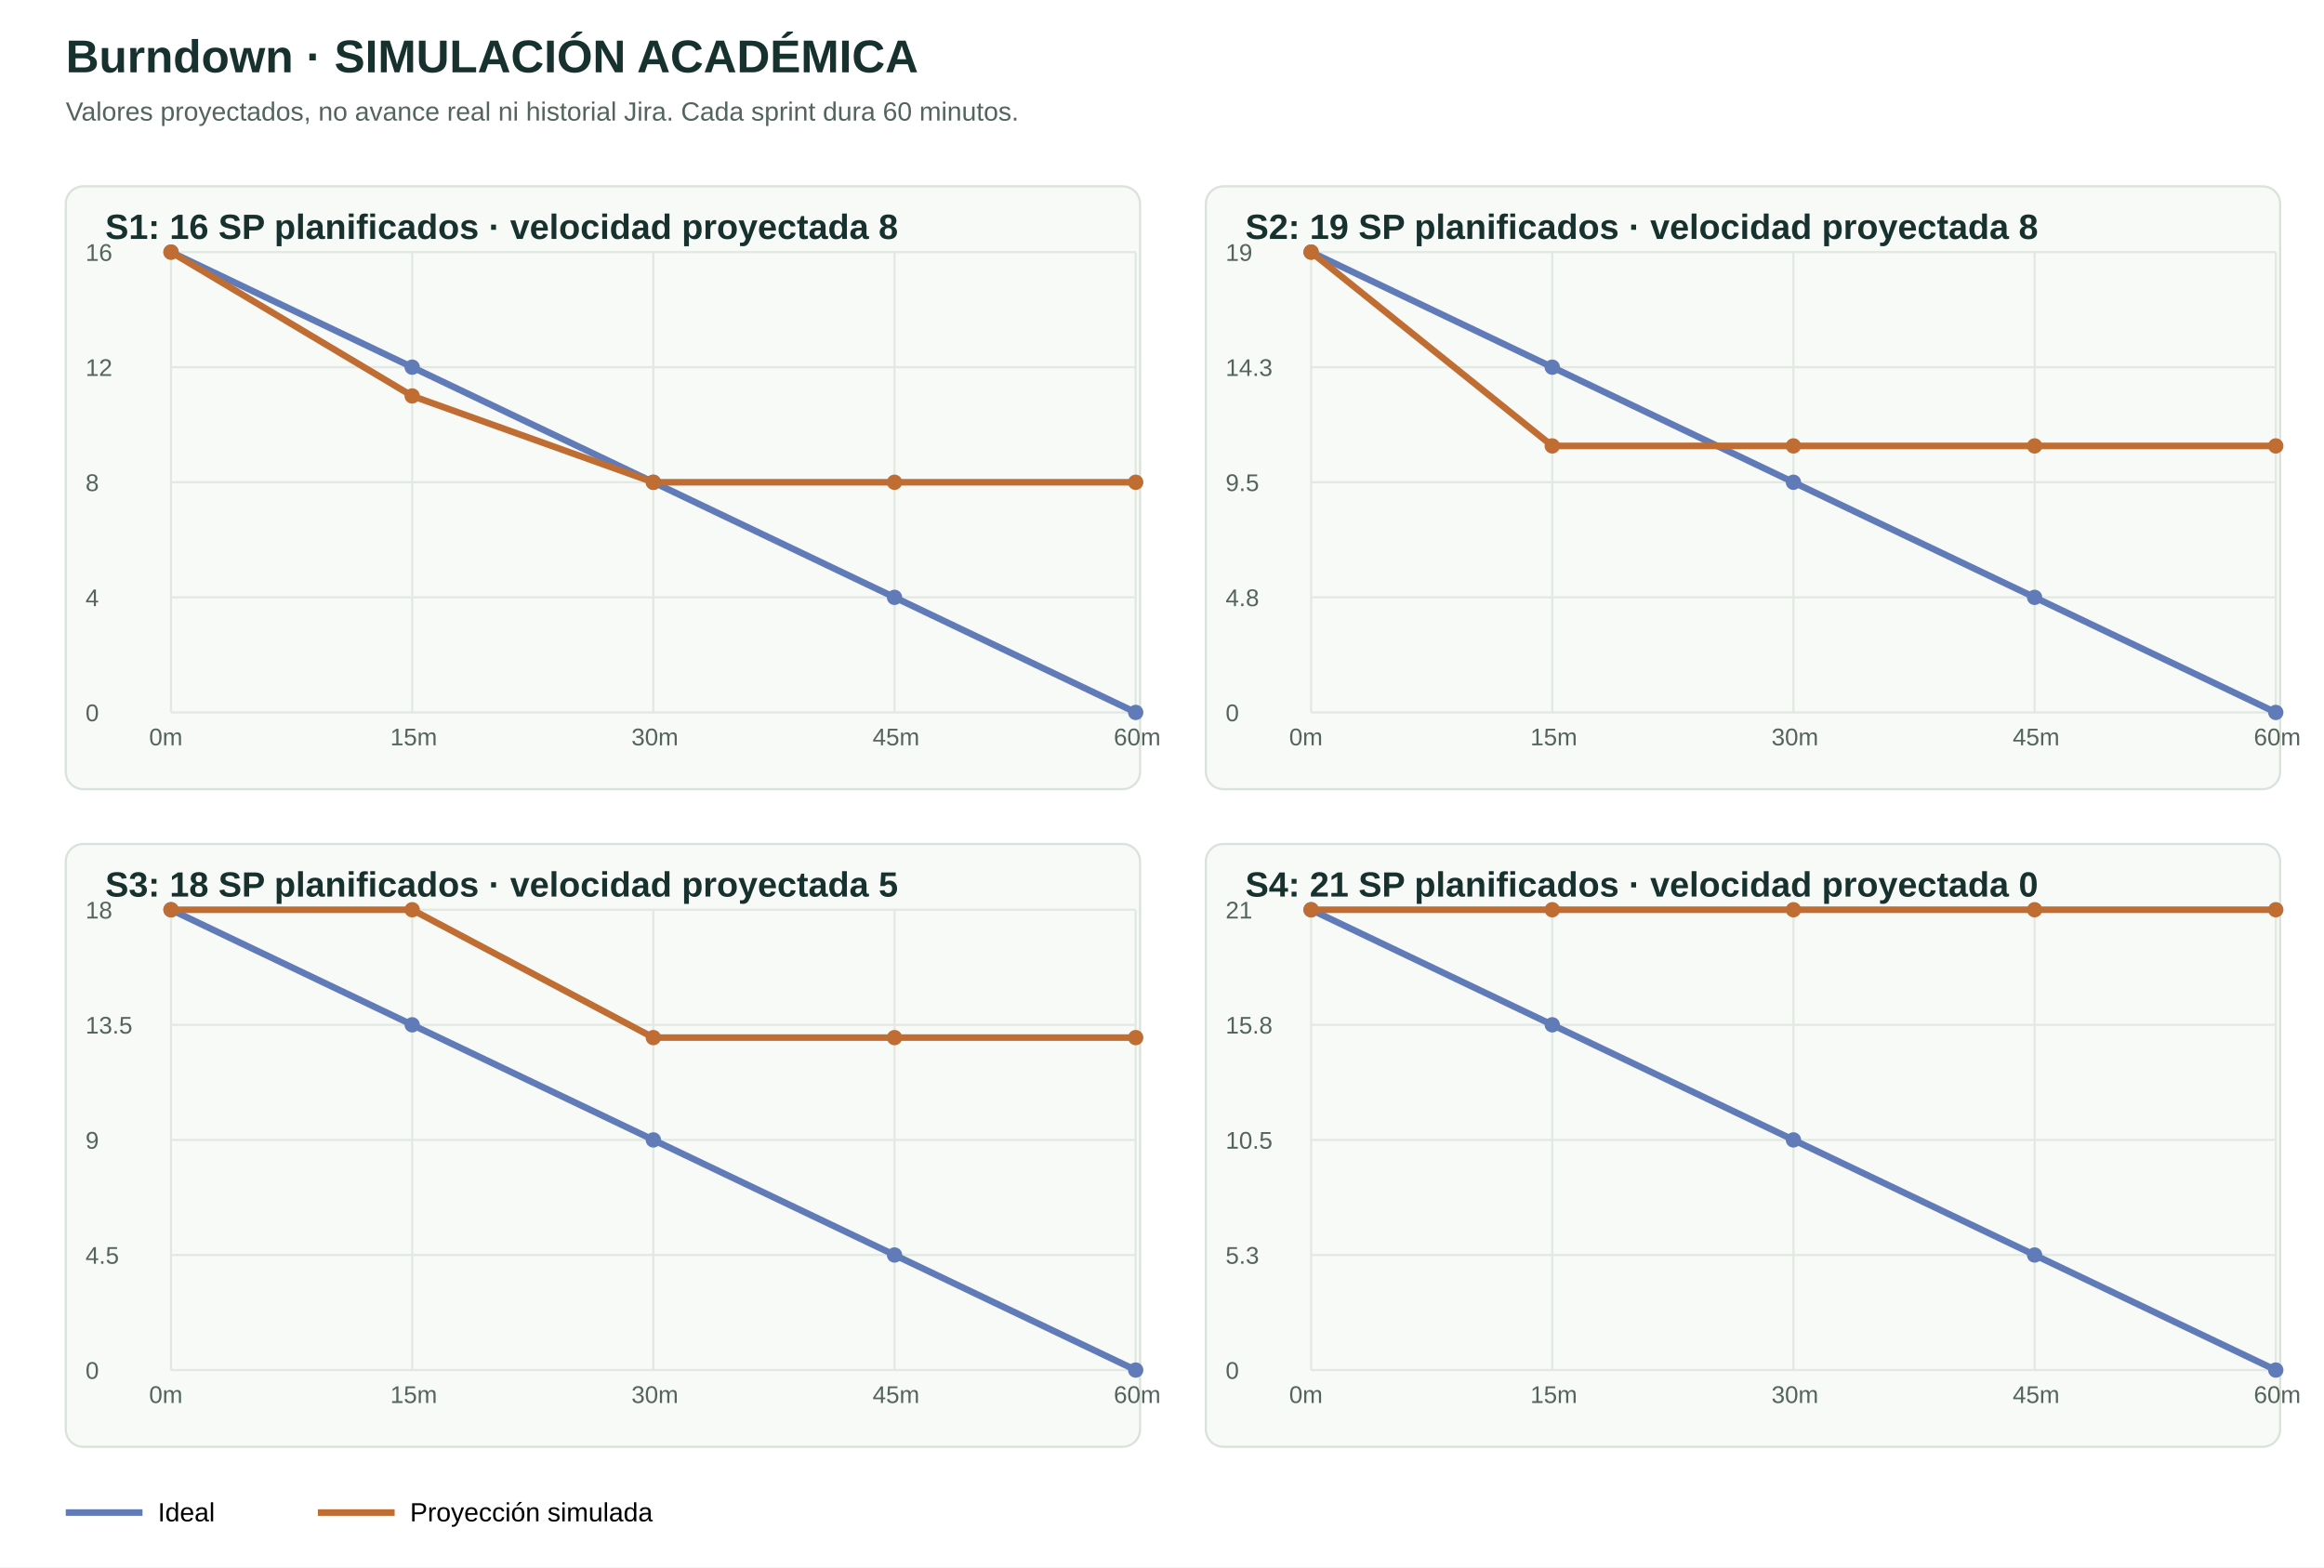
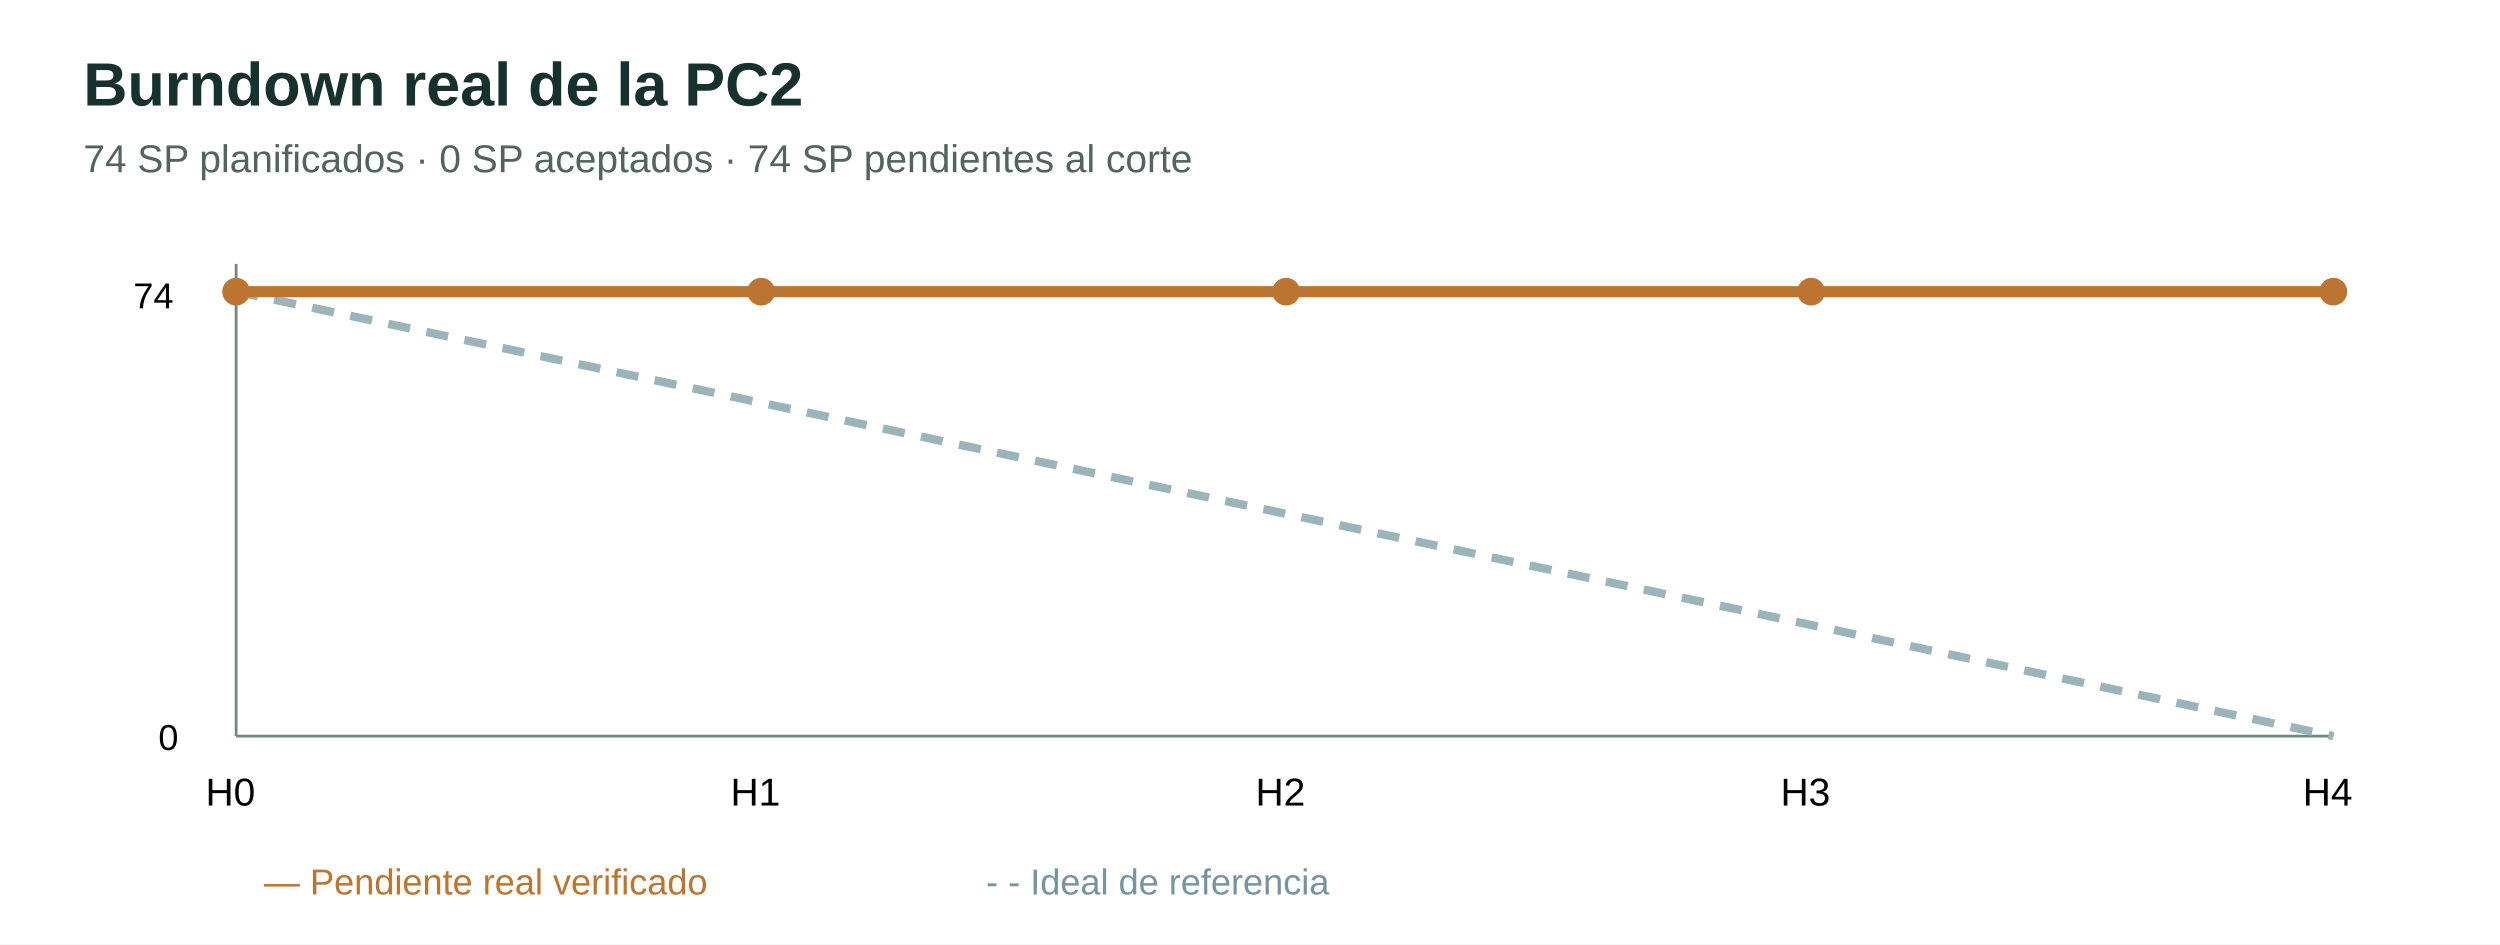
- <svg xmlns="http://www.w3.org/2000/svg" viewBox="0 0 1060 715" role="img" aria-label="Burndown ideal y proyección simulada en cuatro sprints de una hora">
-   <rect width="1060" height="715" fill="white" />
-   <text x="30" y="33" font-family="Arial" font-size="21" font-weight="bold" fill="#17312e">Burndown · SIMULACIÓN ACADÉMICA</text>
-   <text x="30" y="55" font-family="Arial" font-size="12" fill="#53645c">Valores proyectados, no avance real ni historial Jira. Cada sprint dura 60 minutos.</text>
-   <rect x="30" y="85" width="490" height="275" fill="#f8faf7" stroke="#d9e2db" rx="8" />
-   <text x="48" y="109" font-family="Arial" font-size="16" font-weight="bold" fill="#17312e">S1: 16 SP planificados · velocidad proyectada 8</text>
-   <line x1="78" y1="115" x2="78" y2="325" stroke="#e2e9e3" />
-   <text x="68" y="340" font-family="Arial" font-size="11" fill="#53645c">0m</text>
-   <line x1="188" y1="115" x2="188" y2="325" stroke="#e2e9e3" />
-   <text x="178" y="340" font-family="Arial" font-size="11" fill="#53645c">15m</text>
-   <line x1="298" y1="115" x2="298" y2="325" stroke="#e2e9e3" />
-   <text x="288" y="340" font-family="Arial" font-size="11" fill="#53645c">30m</text>
-   <line x1="408" y1="115" x2="408" y2="325" stroke="#e2e9e3" />
-   <text x="398" y="340" font-family="Arial" font-size="11" fill="#53645c">45m</text>
-   <line x1="518" y1="115" x2="518" y2="325" stroke="#e2e9e3" />
-   <text x="508" y="340" font-family="Arial" font-size="11" fill="#53645c">60m</text>
-   <line x1="78" y1="325" x2="518" y2="325" stroke="#e2e9e3" />
-   <text x="39" y="329" font-family="Arial" font-size="11" fill="#53645c">0</text>
-   <line x1="78" y1="272.5" x2="518" y2="272.5" stroke="#e2e9e3" />
-   <text x="39" y="276.5" font-family="Arial" font-size="11" fill="#53645c">4</text>
-   <line x1="78" y1="220" x2="518" y2="220" stroke="#e2e9e3" />
-   <text x="39" y="224" font-family="Arial" font-size="11" fill="#53645c">8</text>
-   <line x1="78" y1="167.5" x2="518" y2="167.5" stroke="#e2e9e3" />
-   <text x="39" y="171.5" font-family="Arial" font-size="11" fill="#53645c">12</text>
-   <line x1="78" y1="115" x2="518" y2="115" stroke="#e2e9e3" />
-   <text x="39" y="119" font-family="Arial" font-size="11" fill="#53645c">16</text>
-   <polyline points="78,115 188,167.5 298,220 408,272.5 518,325" fill="none" stroke="#607bb7" stroke-width="3" />
-   <circle cx="78" cy="115" r="3.5" fill="#607bb7" />
-   <circle cx="188" cy="167.5" r="3.5" fill="#607bb7" />
-   <circle cx="298" cy="220" r="3.5" fill="#607bb7" />
-   <circle cx="408" cy="272.5" r="3.5" fill="#607bb7" />
-   <circle cx="518" cy="325" r="3.5" fill="#607bb7" />
-   <polyline points="78,115 188,180.625 298,220 408,220 518,220" fill="none" stroke="#bf6d32" stroke-width="3" />
-   <circle cx="78" cy="115" r="3.5" fill="#bf6d32" />
-   <circle cx="188" cy="180.625" r="3.5" fill="#bf6d32" />
-   <circle cx="298" cy="220" r="3.5" fill="#bf6d32" />
-   <circle cx="408" cy="220" r="3.5" fill="#bf6d32" />
-   <circle cx="518" cy="220" r="3.5" fill="#bf6d32" />
-   <rect x="550" y="85" width="490" height="275" fill="#f8faf7" stroke="#d9e2db" rx="8" />
-   <text x="568" y="109" font-family="Arial" font-size="16" font-weight="bold" fill="#17312e">S2: 19 SP planificados · velocidad proyectada 8</text>
-   <line x1="598" y1="115" x2="598" y2="325" stroke="#e2e9e3" />
-   <text x="588" y="340" font-family="Arial" font-size="11" fill="#53645c">0m</text>
-   <line x1="708" y1="115" x2="708" y2="325" stroke="#e2e9e3" />
-   <text x="698" y="340" font-family="Arial" font-size="11" fill="#53645c">15m</text>
-   <line x1="818" y1="115" x2="818" y2="325" stroke="#e2e9e3" />
-   <text x="808" y="340" font-family="Arial" font-size="11" fill="#53645c">30m</text>
-   <line x1="928" y1="115" x2="928" y2="325" stroke="#e2e9e3" />
-   <text x="918" y="340" font-family="Arial" font-size="11" fill="#53645c">45m</text>
-   <line x1="1038" y1="115" x2="1038" y2="325" stroke="#e2e9e3" />
-   <text x="1028" y="340" font-family="Arial" font-size="11" fill="#53645c">60m</text>
-   <line x1="598" y1="325" x2="1038" y2="325" stroke="#e2e9e3" />
-   <text x="559" y="329" font-family="Arial" font-size="11" fill="#53645c">0</text>
-   <line x1="598" y1="272.5" x2="1038" y2="272.5" stroke="#e2e9e3" />
-   <text x="559" y="276.5" font-family="Arial" font-size="11" fill="#53645c">4.8</text>
-   <line x1="598" y1="220" x2="1038" y2="220" stroke="#e2e9e3" />
-   <text x="559" y="224" font-family="Arial" font-size="11" fill="#53645c">9.5</text>
-   <line x1="598" y1="167.5" x2="1038" y2="167.5" stroke="#e2e9e3" />
-   <text x="559" y="171.5" font-family="Arial" font-size="11" fill="#53645c">14.3</text>
-   <line x1="598" y1="115" x2="1038" y2="115" stroke="#e2e9e3" />
-   <text x="559" y="119" font-family="Arial" font-size="11" fill="#53645c">19</text>
-   <polyline points="598,115 708,167.5 818,220 928,272.5 1038,325" fill="none" stroke="#607bb7" stroke-width="3" />
-   <circle cx="598" cy="115" r="3.5" fill="#607bb7" />
-   <circle cx="708" cy="167.5" r="3.5" fill="#607bb7" />
-   <circle cx="818" cy="220" r="3.5" fill="#607bb7" />
-   <circle cx="928" cy="272.5" r="3.5" fill="#607bb7" />
-   <circle cx="1038" cy="325" r="3.5" fill="#607bb7" />
-   <polyline points="598,115 708,203.421 818,203.421 928,203.421 1038,203.421" fill="none" stroke="#bf6d32" stroke-width="3" />
-   <circle cx="598" cy="115" r="3.5" fill="#bf6d32" />
-   <circle cx="708" cy="203.421" r="3.5" fill="#bf6d32" />
-   <circle cx="818" cy="203.421" r="3.5" fill="#bf6d32" />
-   <circle cx="928" cy="203.421" r="3.5" fill="#bf6d32" />
-   <circle cx="1038" cy="203.421" r="3.5" fill="#bf6d32" />
-   <rect x="30" y="385" width="490" height="275" fill="#f8faf7" stroke="#d9e2db" rx="8" />
-   <text x="48" y="409" font-family="Arial" font-size="16" font-weight="bold" fill="#17312e">S3: 18 SP planificados · velocidad proyectada 5</text>
-   <line x1="78" y1="415" x2="78" y2="625" stroke="#e2e9e3" />
-   <text x="68" y="640" font-family="Arial" font-size="11" fill="#53645c">0m</text>
-   <line x1="188" y1="415" x2="188" y2="625" stroke="#e2e9e3" />
-   <text x="178" y="640" font-family="Arial" font-size="11" fill="#53645c">15m</text>
-   <line x1="298" y1="415" x2="298" y2="625" stroke="#e2e9e3" />
-   <text x="288" y="640" font-family="Arial" font-size="11" fill="#53645c">30m</text>
-   <line x1="408" y1="415" x2="408" y2="625" stroke="#e2e9e3" />
-   <text x="398" y="640" font-family="Arial" font-size="11" fill="#53645c">45m</text>
-   <line x1="518" y1="415" x2="518" y2="625" stroke="#e2e9e3" />
-   <text x="508" y="640" font-family="Arial" font-size="11" fill="#53645c">60m</text>
-   <line x1="78" y1="625" x2="518" y2="625" stroke="#e2e9e3" />
-   <text x="39" y="629" font-family="Arial" font-size="11" fill="#53645c">0</text>
-   <line x1="78" y1="572.5" x2="518" y2="572.5" stroke="#e2e9e3" />
-   <text x="39" y="576.5" font-family="Arial" font-size="11" fill="#53645c">4.5</text>
-   <line x1="78" y1="520" x2="518" y2="520" stroke="#e2e9e3" />
-   <text x="39" y="524" font-family="Arial" font-size="11" fill="#53645c">9</text>
-   <line x1="78" y1="467.5" x2="518" y2="467.5" stroke="#e2e9e3" />
-   <text x="39" y="471.5" font-family="Arial" font-size="11" fill="#53645c">13.5</text>
-   <line x1="78" y1="415" x2="518" y2="415" stroke="#e2e9e3" />
-   <text x="39" y="419" font-family="Arial" font-size="11" fill="#53645c">18</text>
-   <polyline points="78,415 188,467.5 298,520 408,572.5 518,625" fill="none" stroke="#607bb7" stroke-width="3" />
-   <circle cx="78" cy="415" r="3.5" fill="#607bb7" />
-   <circle cx="188" cy="467.5" r="3.5" fill="#607bb7" />
-   <circle cx="298" cy="520" r="3.5" fill="#607bb7" />
-   <circle cx="408" cy="572.5" r="3.5" fill="#607bb7" />
-   <circle cx="518" cy="625" r="3.5" fill="#607bb7" />
-   <polyline points="78,415 188,415 298,473.333 408,473.333 518,473.333" fill="none" stroke="#bf6d32" stroke-width="3" />
-   <circle cx="78" cy="415" r="3.5" fill="#bf6d32" />
-   <circle cx="188" cy="415" r="3.5" fill="#bf6d32" />
-   <circle cx="298" cy="473.333" r="3.5" fill="#bf6d32" />
-   <circle cx="408" cy="473.333" r="3.5" fill="#bf6d32" />
-   <circle cx="518" cy="473.333" r="3.5" fill="#bf6d32" />
-   <rect x="550" y="385" width="490" height="275" fill="#f8faf7" stroke="#d9e2db" rx="8" />
-   <text x="568" y="409" font-family="Arial" font-size="16" font-weight="bold" fill="#17312e">S4: 21 SP planificados · velocidad proyectada 0</text>
-   <line x1="598" y1="415" x2="598" y2="625" stroke="#e2e9e3" />
-   <text x="588" y="640" font-family="Arial" font-size="11" fill="#53645c">0m</text>
-   <line x1="708" y1="415" x2="708" y2="625" stroke="#e2e9e3" />
-   <text x="698" y="640" font-family="Arial" font-size="11" fill="#53645c">15m</text>
-   <line x1="818" y1="415" x2="818" y2="625" stroke="#e2e9e3" />
-   <text x="808" y="640" font-family="Arial" font-size="11" fill="#53645c">30m</text>
-   <line x1="928" y1="415" x2="928" y2="625" stroke="#e2e9e3" />
-   <text x="918" y="640" font-family="Arial" font-size="11" fill="#53645c">45m</text>
-   <line x1="1038" y1="415" x2="1038" y2="625" stroke="#e2e9e3" />
-   <text x="1028" y="640" font-family="Arial" font-size="11" fill="#53645c">60m</text>
-   <line x1="598" y1="625" x2="1038" y2="625" stroke="#e2e9e3" />
-   <text x="559" y="629" font-family="Arial" font-size="11" fill="#53645c">0</text>
-   <line x1="598" y1="572.5" x2="1038" y2="572.5" stroke="#e2e9e3" />
-   <text x="559" y="576.5" font-family="Arial" font-size="11" fill="#53645c">5.3</text>
-   <line x1="598" y1="520" x2="1038" y2="520" stroke="#e2e9e3" />
-   <text x="559" y="524" font-family="Arial" font-size="11" fill="#53645c">10.5</text>
-   <line x1="598" y1="467.5" x2="1038" y2="467.5" stroke="#e2e9e3" />
-   <text x="559" y="471.5" font-family="Arial" font-size="11" fill="#53645c">15.8</text>
-   <line x1="598" y1="415" x2="1038" y2="415" stroke="#e2e9e3" />
-   <text x="559" y="419" font-family="Arial" font-size="11" fill="#53645c">21</text>
-   <polyline points="598,415 708,467.5 818,520 928,572.5 1038,625" fill="none" stroke="#607bb7" stroke-width="3" />
-   <circle cx="598" cy="415" r="3.5" fill="#607bb7" />
-   <circle cx="708" cy="467.5" r="3.5" fill="#607bb7" />
-   <circle cx="818" cy="520" r="3.5" fill="#607bb7" />
-   <circle cx="928" cy="572.5" r="3.5" fill="#607bb7" />
-   <circle cx="1038" cy="625" r="3.5" fill="#607bb7" />
-   <polyline points="598,415 708,415 818,415 928,415 1038,415" fill="none" stroke="#bf6d32" stroke-width="3" />
-   <circle cx="598" cy="415" r="3.5" fill="#bf6d32" />
-   <circle cx="708" cy="415" r="3.5" fill="#bf6d32" />
-   <circle cx="818" cy="415" r="3.5" fill="#bf6d32" />
-   <circle cx="928" cy="415" r="3.5" fill="#bf6d32" />
-   <circle cx="1038" cy="415" r="3.5" fill="#bf6d32" />
-   <line x1="30" y1="690" x2="65" y2="690" stroke="#607bb7" stroke-width="3" />
-   <text x="72" y="694" font-family="Arial" font-size="12">Ideal</text>
-   <line x1="145" y1="690" x2="180" y2="690" stroke="#bf6d32" stroke-width="3" />
-   <text x="187" y="694" font-family="Arial" font-size="12">Proyección simulada</text>
+ <svg xmlns="http://www.w3.org/2000/svg" viewBox="0 0 900 340" role="img" aria-label="Burndown real H0 a H4: 74 puntos planificados y cero puntos aceptados al corte">
+   <rect width="900" height="340" fill="#fff" />
+   <text x="30" y="38" font-family="Arial" font-size="22" font-weight="bold" fill="#17312e">Burndown real de la PC2</text>
+   <text x="30" y="62" font-family="Arial" font-size="14" fill="#53645c">74 SP planificados · 0 SP aceptados · 74 SP pendientes al corte</text>
+   <line x1="85" y1="95" x2="85" y2="265" stroke="#75877a" />
+   <line x1="85" y1="265" x2="840" y2="265" stroke="#75877a" />
+   <text x="48" y="111" font-family="Arial" font-size="13">74</text>
+   <text x="57" y="270" font-family="Arial" font-size="13">0</text>
+   <polyline points="85,105 274,145 463,185 652,225 840,265" fill="none" stroke="#9bb3ba" stroke-width="3" stroke-dasharray="8 6" />
+   <line x1="85" y1="105" x2="840" y2="105" stroke="#bb7530" stroke-width="4" />
+   <circle cx="85" cy="105" r="5" fill="#bb7530" />
+   <circle cx="274" cy="105" r="5" fill="#bb7530" />
+   <circle cx="463" cy="105" r="5" fill="#bb7530" />
+   <circle cx="652" cy="105" r="5" fill="#bb7530" />
+   <circle cx="840" cy="105" r="5" fill="#bb7530" />
+   <text x="74" y="290" font-family="Arial" font-size="14">H0</text>
+   <text x="263" y="290" font-family="Arial" font-size="14">H1</text>
+   <text x="452" y="290" font-family="Arial" font-size="14">H2</text>
+   <text x="641" y="290" font-family="Arial" font-size="14">H3</text>
+   <text x="829" y="290" font-family="Arial" font-size="14">H4</text>
+   <text x="95" y="322" font-family="Arial" font-size="13" fill="#bb7530">— Pendiente real verificado</text>
+   <text x="355" y="322" font-family="Arial" font-size="13" fill="#7694a0">- - Ideal de referencia</text>
</svg>
